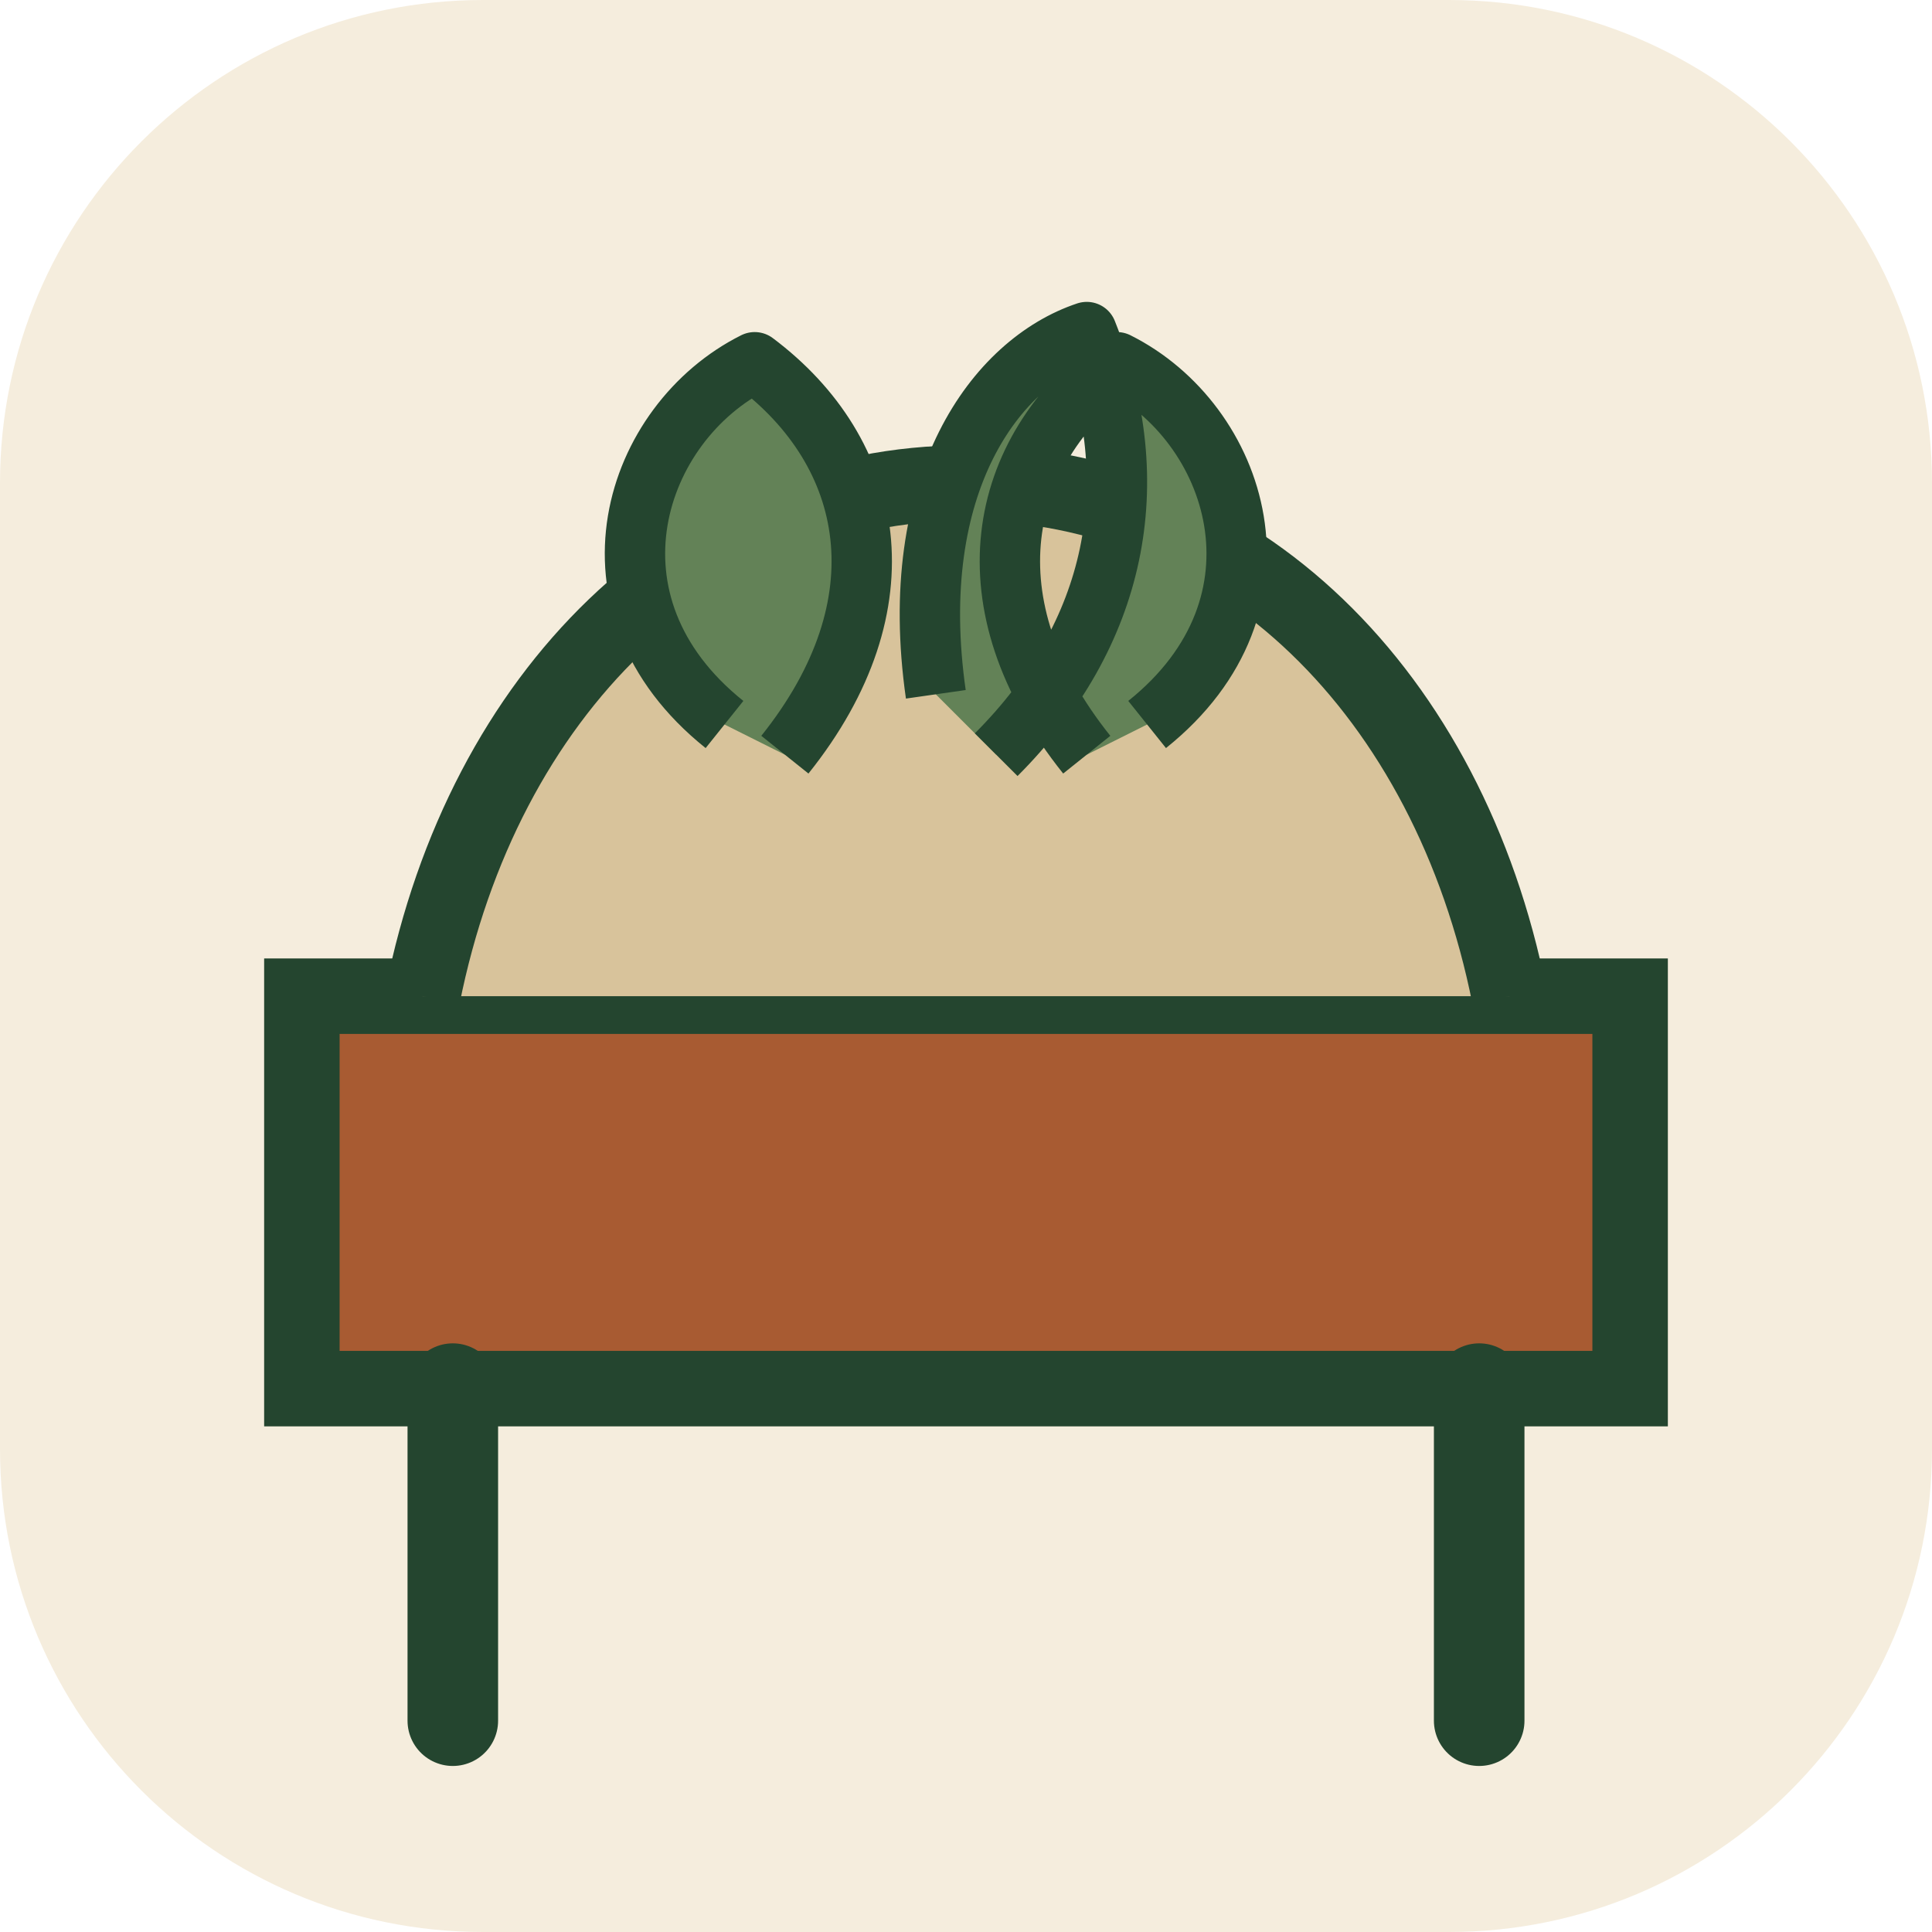
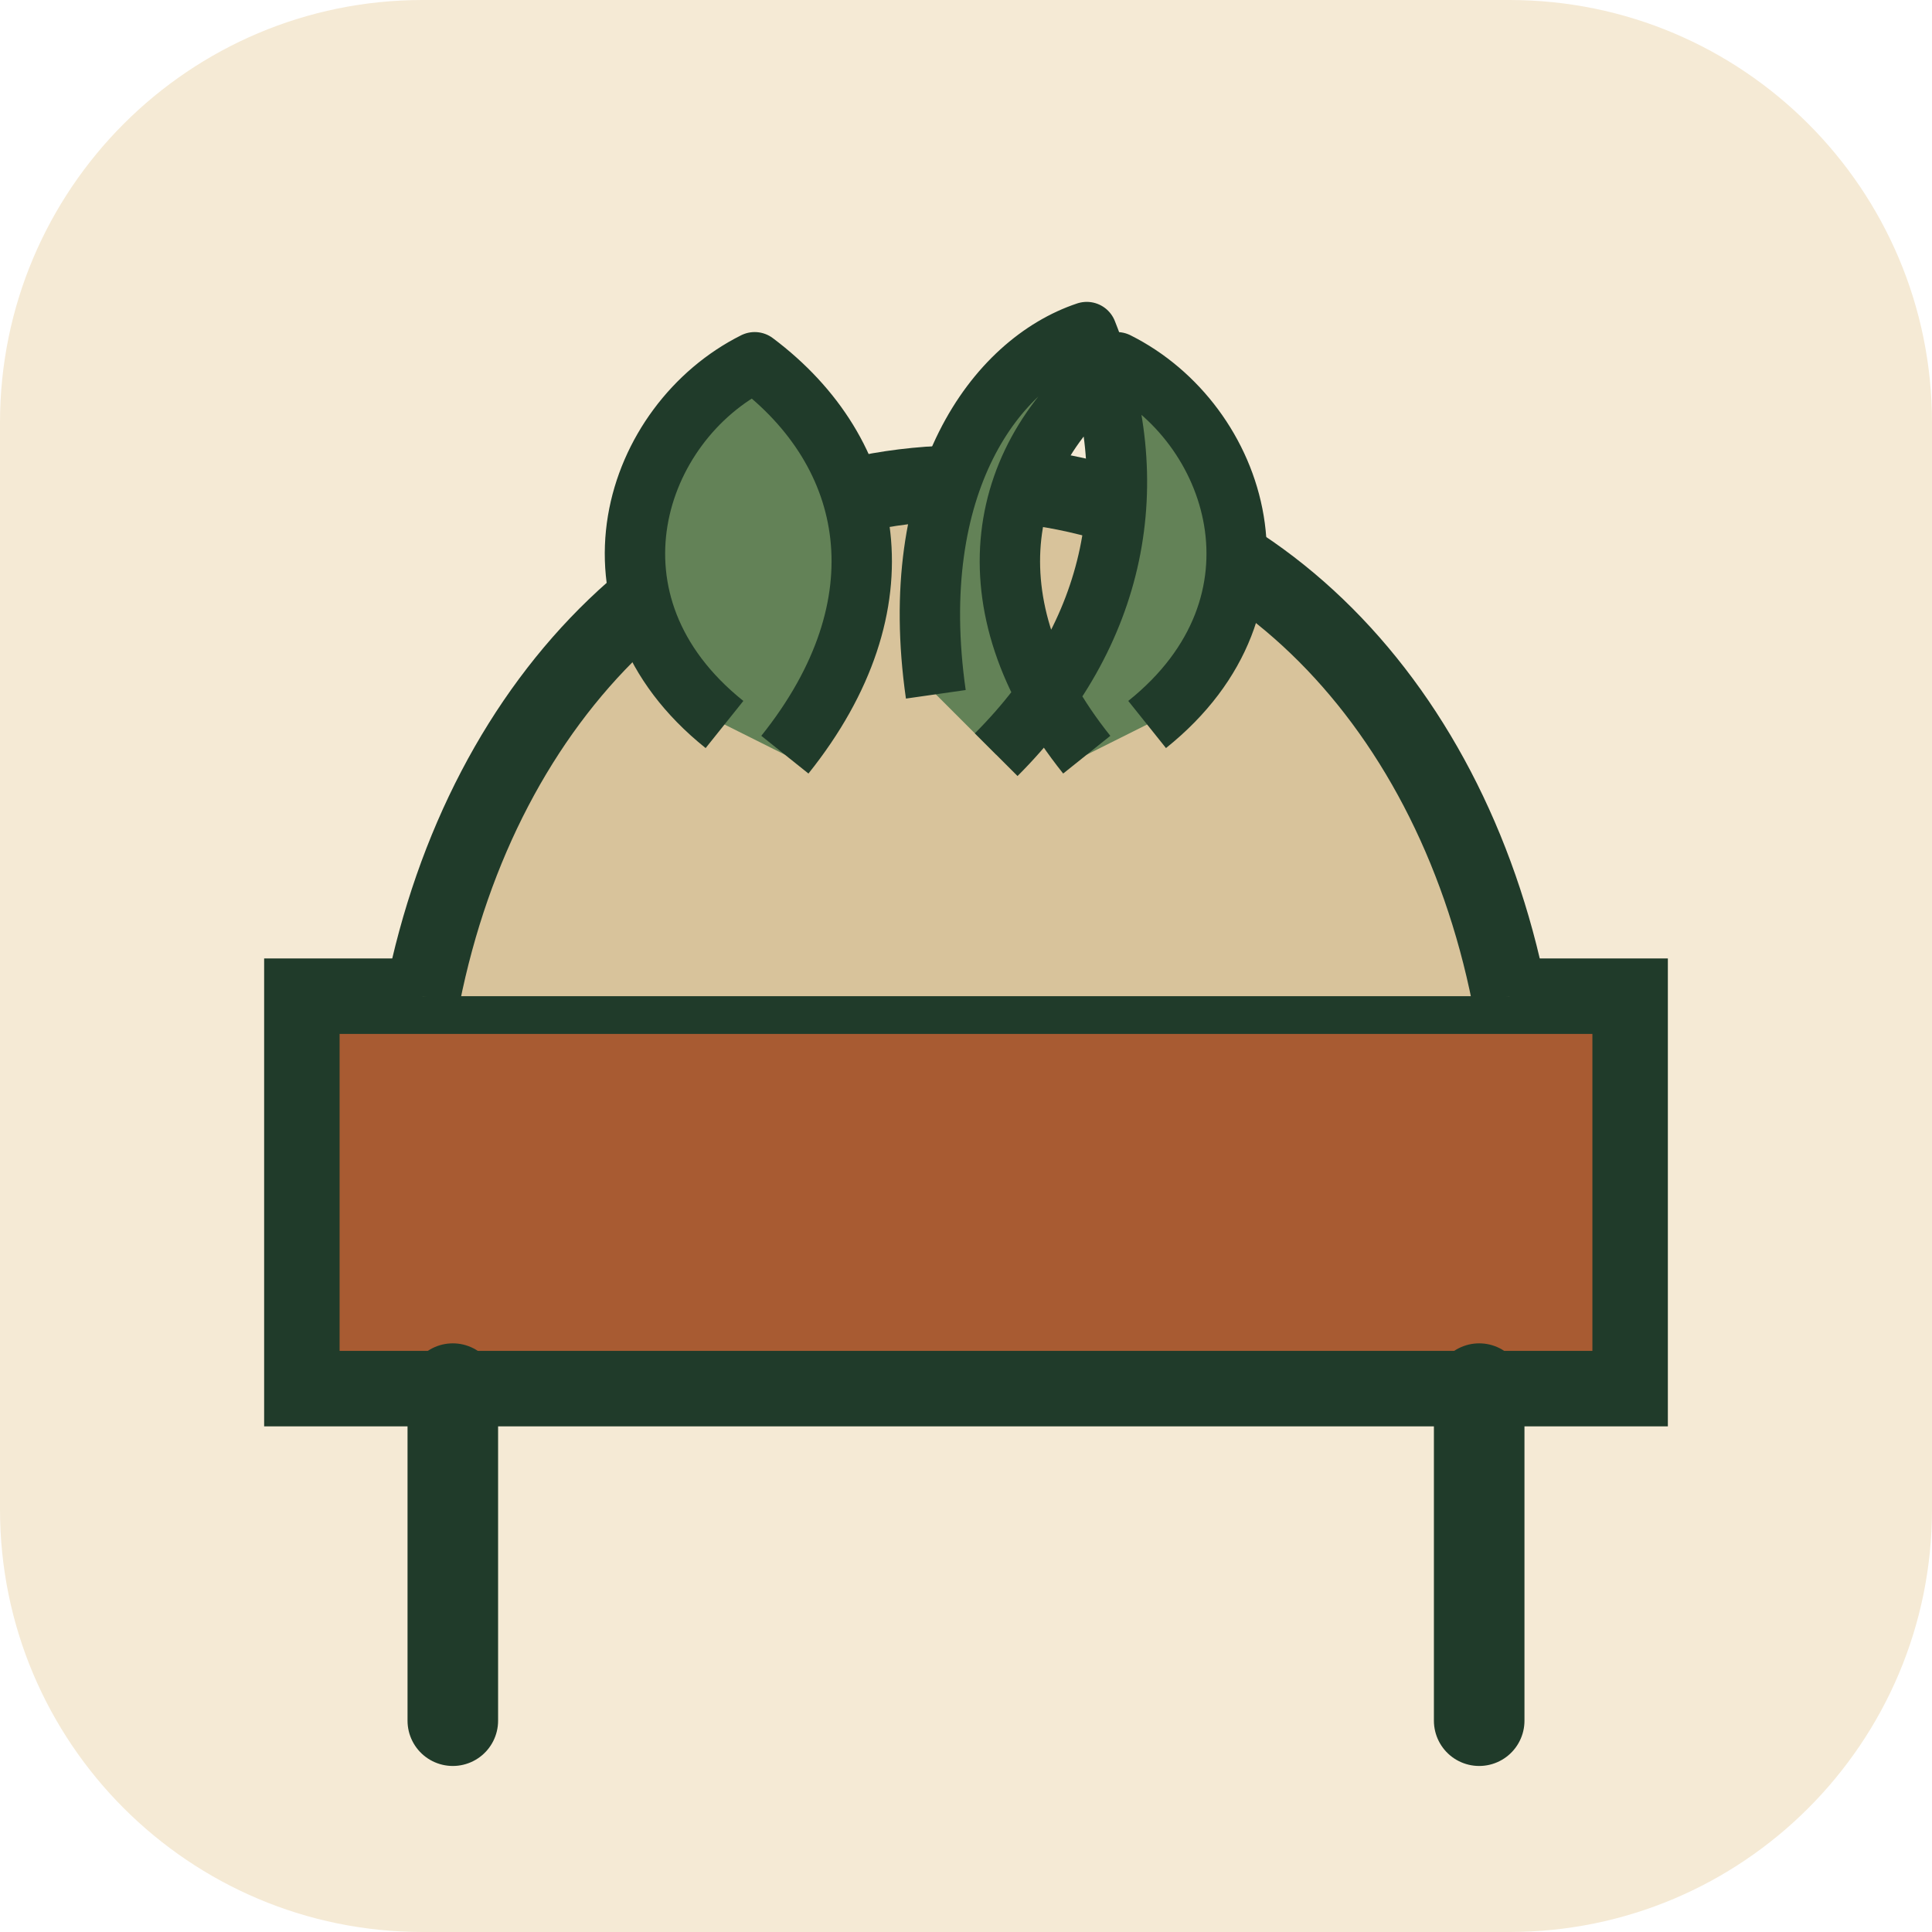
<svg xmlns="http://www.w3.org/2000/svg" viewBox="0 0 64 64">
-   <rect width="64" height="64" rx="16" fill="#f5eddd" />
-   <path d="M10 33h44v13H10z" fill="#a85b32" stroke="#24452f" stroke-width="2.5" />
-   <path d="M15 46v11M49 46v11" stroke="#24452f" stroke-width="3" stroke-linecap="round" />
-   <path d="M14 33c2-10 9-17 18-17s16 7 18 17" fill="#d8c39b" stroke="#24452f" stroke-width="2.5" />
-   <path d="M24 24c-5-4-3-10 1-12 4 3 5 8 1 13M38 24c5-4 3-10-1-12-4 3-5 8-1 13M31 23c-1-7 2-11 5-12 2 5 1 10-3 14" fill="#638257" stroke="#24452f" stroke-width="2" stroke-linejoin="round" />
+   <rect width="64" height="64" rx="14" fill="#f5ead5" />
+   <path d="M10 33h44v13H10z" fill="#a85b32" stroke="#203b2a" stroke-width="2.5" />
+   <path d="M15 46v11M49 46v11" stroke="#203b2a" stroke-width="3" stroke-linecap="round" />
+   <path d="M14 33c2-10 9-17 18-17s16 7 18 17" fill="#d8c39b" stroke="#203b2a" stroke-width="2.5" />
+   <path d="M24 24c-5-4-3-10 1-12 4 3 5 8 1 13M38 24c5-4 3-10-1-12-4 3-5 8-1 13M31 23c-1-7 2-11 5-12 2 5 1 10-3 14" fill="#638257" stroke="#203b2a" stroke-width="2" stroke-linejoin="round" />
</svg>
